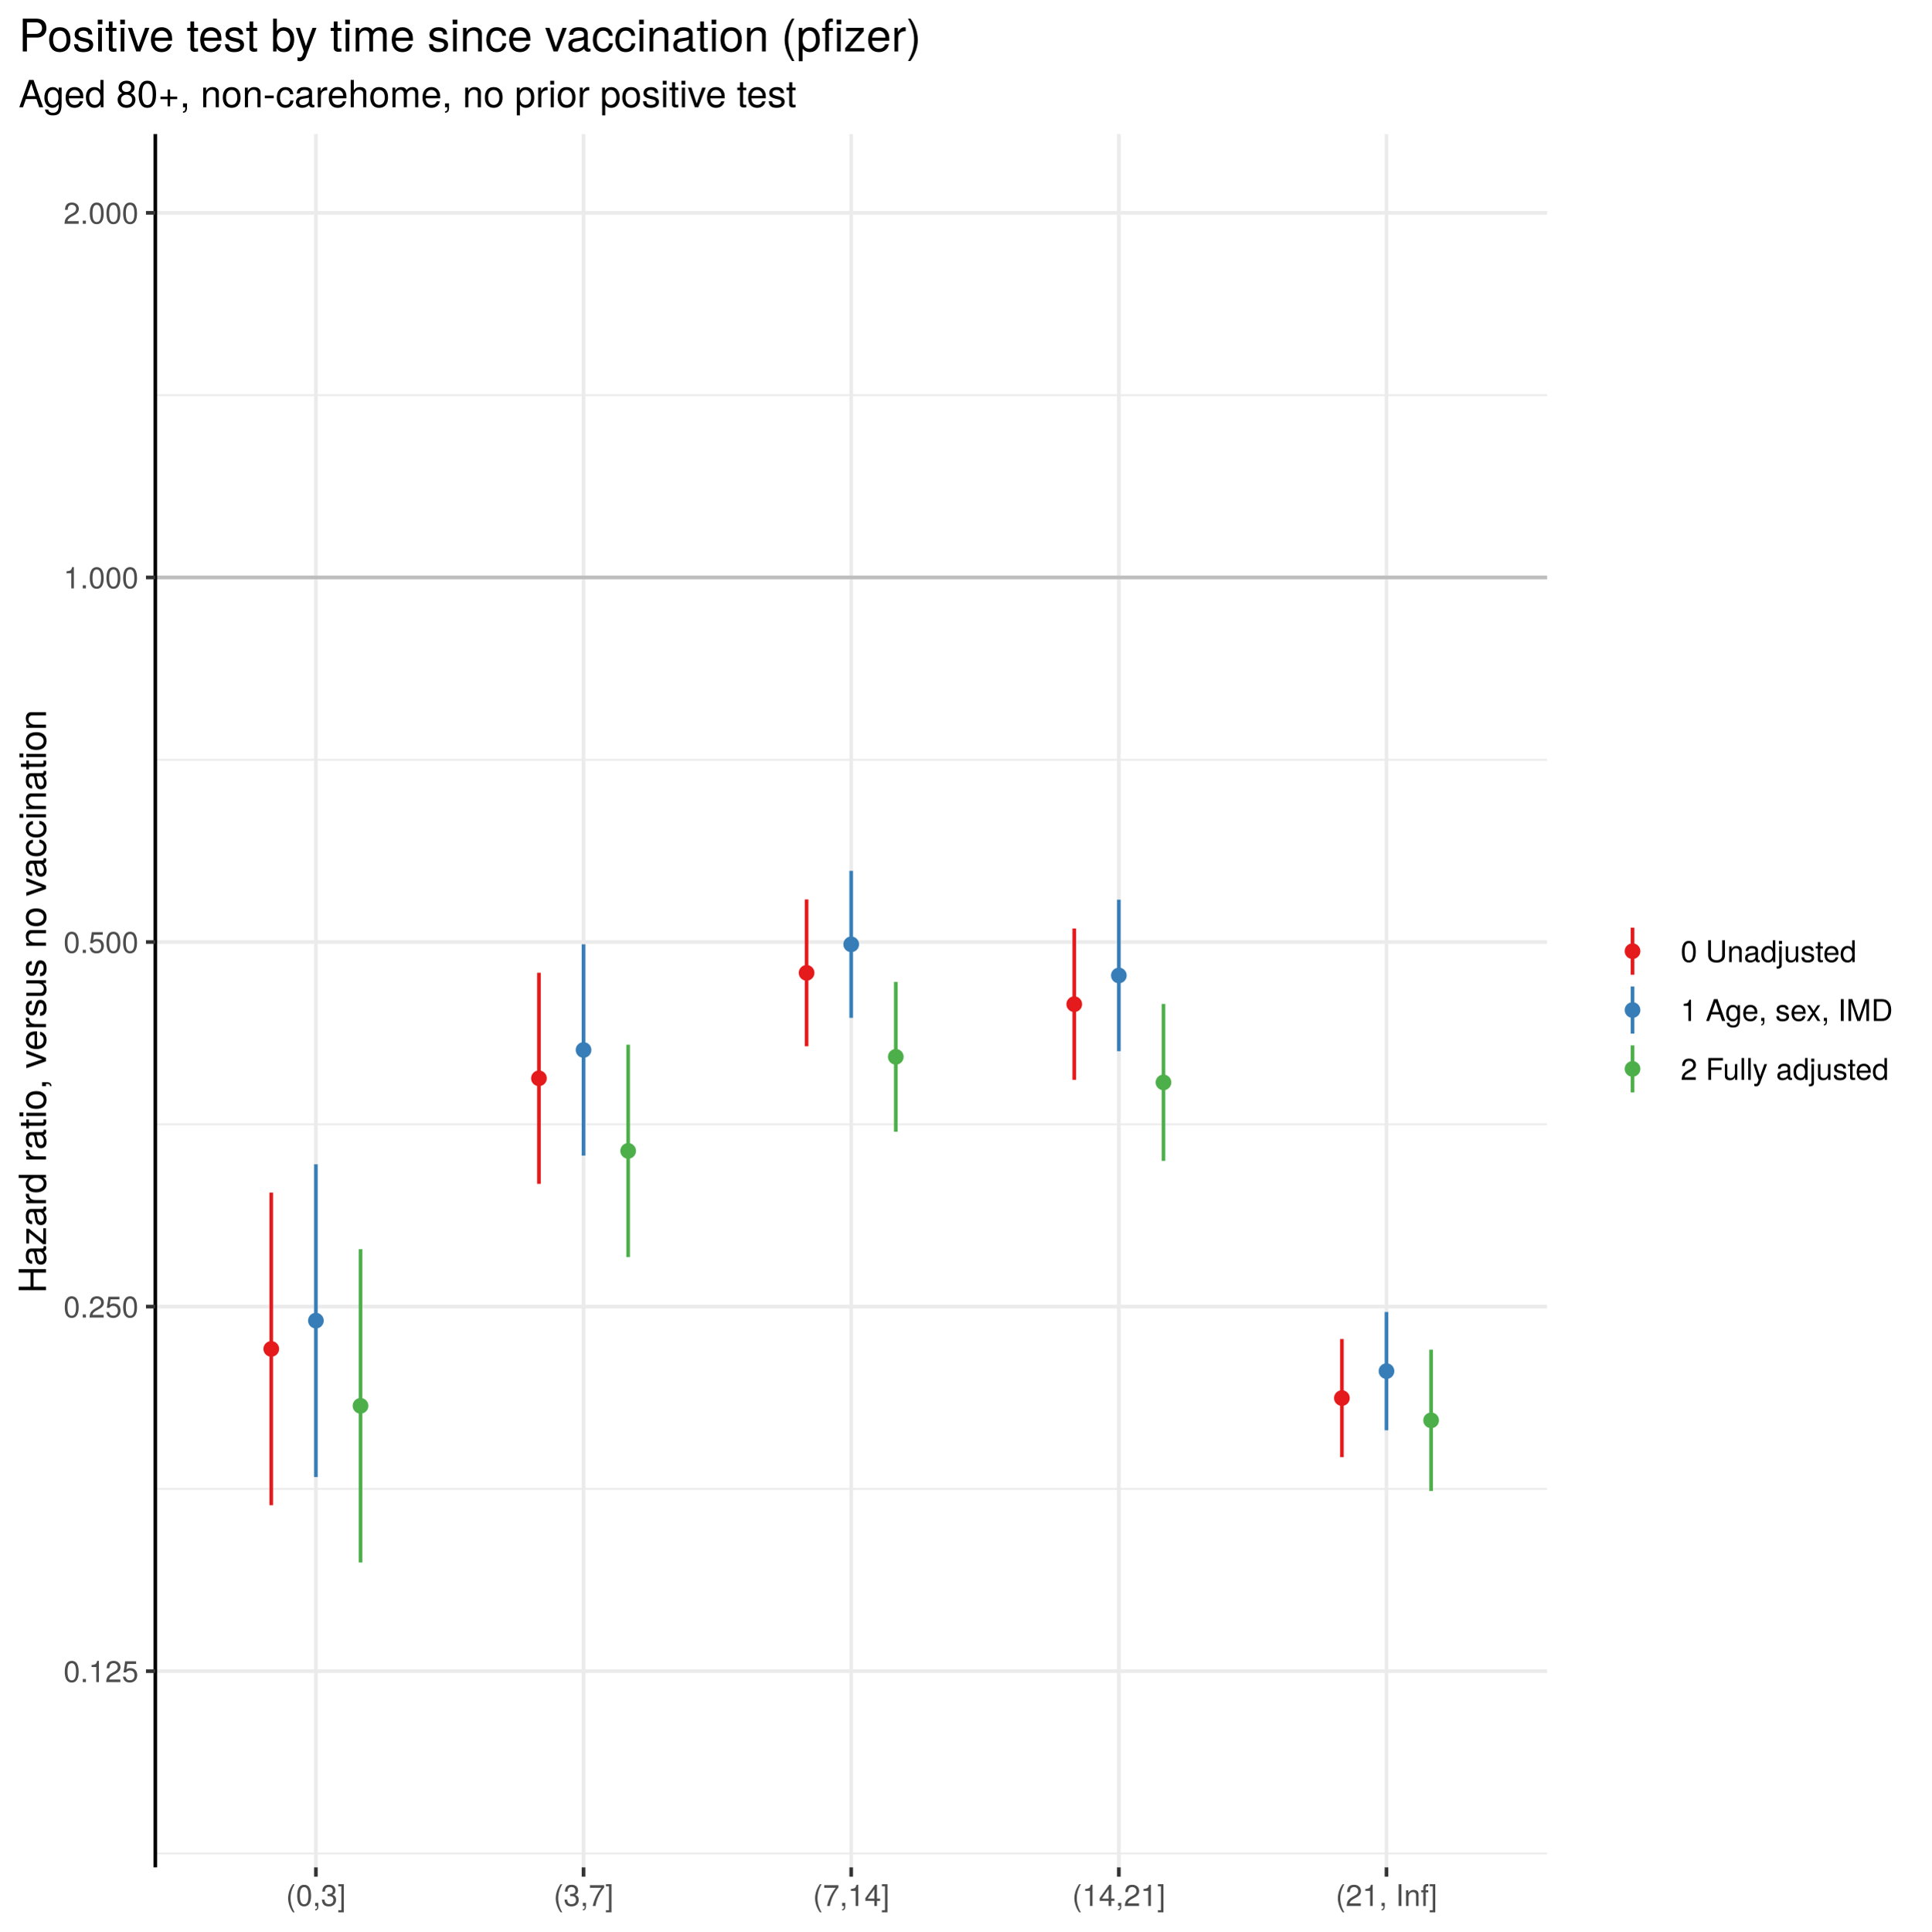
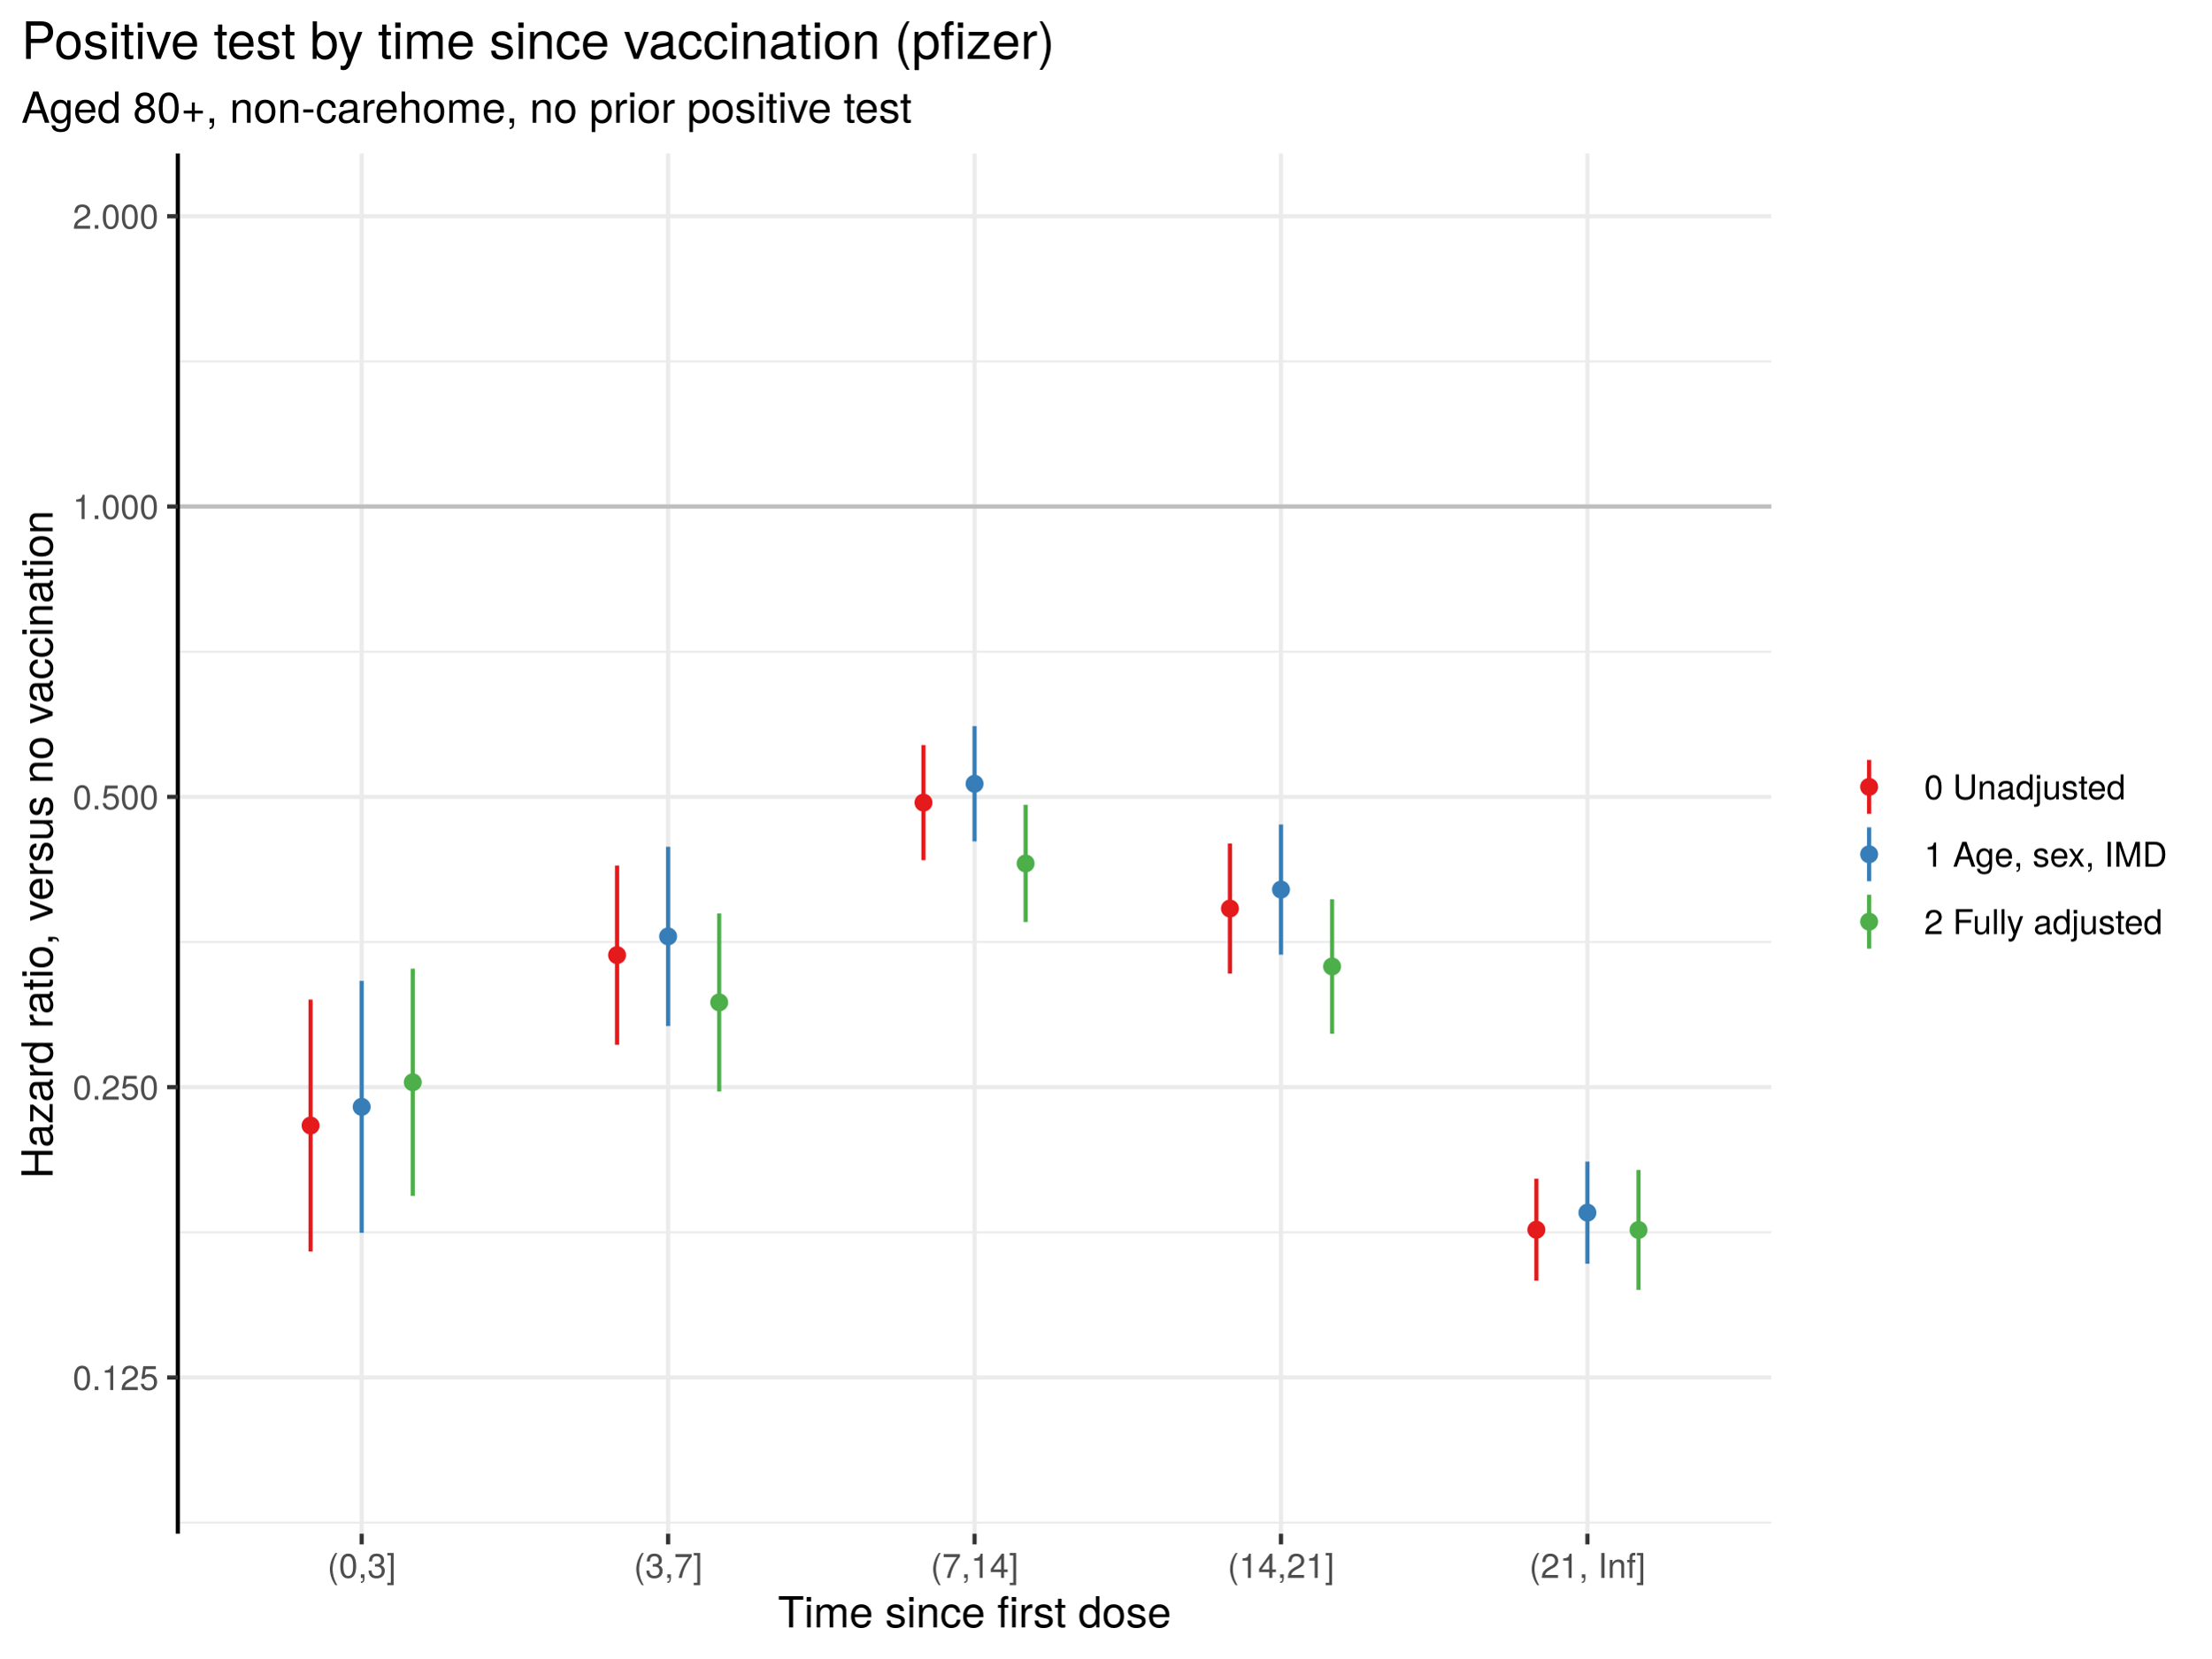
- <svg xmlns="http://www.w3.org/2000/svg" viewBox="0 0 566.93 566.93">
+ <svg xmlns="http://www.w3.org/2000/svg" viewBox="0 0 566.93 425.20">
  <defs>
    <style type="text/css">
    line, polyline, polygon, path, rect, circle {
      fill: none;
      stroke: #000000;
      stroke-linecap: round;
      stroke-linejoin: round;
      stroke-miterlimit: 10.00;
    }
  </style>
  </defs>
  <rect width="100%" height="100%" style="stroke: none; fill: #FFFFFF;" />
-   <rect x="0.00" y="0.00" width="566.93" height="566.93" style="stroke-width: 1.07; stroke: #FFFFFF; fill: #FFFFFF;" />
+   <rect x="0.00" y="0.00" width="566.93" height="425.20" style="stroke-width: 1.07; stroke: #FFFFFF; fill: #FFFFFF;" />
  <defs>
-     <clipPath id="cpNDUuNTl8NDU0LjE3fDU0OC4xOHwzOS4zNg==">
-       <rect x="45.59" y="39.36" width="408.58" height="508.83" />
+     <clipPath id="cpNDUuNTl8NDU0LjE3fDM5My4zMHwzOS4zNg==">
+       <rect x="45.59" y="39.36" width="408.58" height="353.94" />
    </clipPath>
  </defs>
-   <rect x="45.59" y="39.36" width="408.58" height="508.83" style="stroke-width: 1.07; stroke: none; fill: #FFFFFF;" clip-path="url(#cpNDUuNTl8NDU0LjE3fDU0OC4xOHwzOS4zNg==)" />
-   <polyline points="45.59,544.11 454.17,544.11 " style="stroke-width: 0.53; stroke: #EBEBEB; stroke-linecap: butt;" clip-path="url(#cpNDUuNTl8NDU0LjE3fDU0OC4xOHwzOS4zNg==)" />
-   <polyline points="45.59,437.09 454.17,437.09 " style="stroke-width: 0.53; stroke: #EBEBEB; stroke-linecap: butt;" clip-path="url(#cpNDUuNTl8NDU0LjE3fDU0OC4xOHwzOS4zNg==)" />
-   <polyline points="45.59,330.06 454.17,330.06 " style="stroke-width: 0.53; stroke: #EBEBEB; stroke-linecap: butt;" clip-path="url(#cpNDUuNTl8NDU0LjE3fDU0OC4xOHwzOS4zNg==)" />
-   <polyline points="45.59,223.03 454.17,223.03 " style="stroke-width: 0.53; stroke: #EBEBEB; stroke-linecap: butt;" clip-path="url(#cpNDUuNTl8NDU0LjE3fDU0OC4xOHwzOS4zNg==)" />
-   <polyline points="45.59,116.00 454.17,116.00 " style="stroke-width: 0.53; stroke: #EBEBEB; stroke-linecap: butt;" clip-path="url(#cpNDUuNTl8NDU0LjE3fDU0OC4xOHwzOS4zNg==)" />
-   <polyline points="45.59,490.60 454.17,490.60 " style="stroke-width: 1.07; stroke: #EBEBEB; stroke-linecap: butt;" clip-path="url(#cpNDUuNTl8NDU0LjE3fDU0OC4xOHwzOS4zNg==)" />
-   <polyline points="45.59,383.57 454.17,383.57 " style="stroke-width: 1.07; stroke: #EBEBEB; stroke-linecap: butt;" clip-path="url(#cpNDUuNTl8NDU0LjE3fDU0OC4xOHwzOS4zNg==)" />
-   <polyline points="45.59,276.54 454.17,276.54 " style="stroke-width: 1.07; stroke: #EBEBEB; stroke-linecap: butt;" clip-path="url(#cpNDUuNTl8NDU0LjE3fDU0OC4xOHwzOS4zNg==)" />
-   <polyline points="45.59,169.51 454.17,169.51 " style="stroke-width: 1.07; stroke: #EBEBEB; stroke-linecap: butt;" clip-path="url(#cpNDUuNTl8NDU0LjE3fDU0OC4xOHwzOS4zNg==)" />
-   <polyline points="45.59,62.48 454.17,62.48 " style="stroke-width: 1.07; stroke: #EBEBEB; stroke-linecap: butt;" clip-path="url(#cpNDUuNTl8NDU0LjE3fDU0OC4xOHwzOS4zNg==)" />
-   <polyline points="92.73,548.18 92.73,39.36 " style="stroke-width: 1.07; stroke: #EBEBEB; stroke-linecap: butt;" clip-path="url(#cpNDUuNTl8NDU0LjE3fDU0OC4xOHwzOS4zNg==)" />
-   <polyline points="171.30,548.18 171.30,39.36 " style="stroke-width: 1.07; stroke: #EBEBEB; stroke-linecap: butt;" clip-path="url(#cpNDUuNTl8NDU0LjE3fDU0OC4xOHwzOS4zNg==)" />
-   <polyline points="249.88,548.18 249.88,39.36 " style="stroke-width: 1.07; stroke: #EBEBEB; stroke-linecap: butt;" clip-path="url(#cpNDUuNTl8NDU0LjE3fDU0OC4xOHwzOS4zNg==)" />
-   <polyline points="328.45,548.18 328.45,39.36 " style="stroke-width: 1.07; stroke: #EBEBEB; stroke-linecap: butt;" clip-path="url(#cpNDUuNTl8NDU0LjE3fDU0OC4xOHwzOS4zNg==)" />
-   <polyline points="407.02,548.18 407.02,39.36 " style="stroke-width: 1.07; stroke: #EBEBEB; stroke-linecap: butt;" clip-path="url(#cpNDUuNTl8NDU0LjE3fDU0OC4xOHwzOS4zNg==)" />
-   <circle cx="79.63" cy="395.99" r="1.95" style="stroke-width: 0.71; stroke: #E41A1C; fill: #E41A1C;" clip-path="url(#cpNDUuNTl8NDU0LjE3fDU0OC4xOHwzOS4zNg==)" />
-   <circle cx="158.21" cy="316.55" r="1.95" style="stroke-width: 0.71; stroke: #E41A1C; fill: #E41A1C;" clip-path="url(#cpNDUuNTl8NDU0LjE3fDU0OC4xOHwzOS4zNg==)" />
-   <circle cx="236.78" cy="285.59" r="1.95" style="stroke-width: 0.71; stroke: #E41A1C; fill: #E41A1C;" clip-path="url(#cpNDUuNTl8NDU0LjE3fDU0OC4xOHwzOS4zNg==)" />
-   <circle cx="315.36" cy="294.79" r="1.95" style="stroke-width: 0.71; stroke: #E41A1C; fill: #E41A1C;" clip-path="url(#cpNDUuNTl8NDU0LjE3fDU0OC4xOHwzOS4zNg==)" />
-   <circle cx="393.93" cy="410.42" r="1.95" style="stroke-width: 0.71; stroke: #E41A1C; fill: #E41A1C;" clip-path="url(#cpNDUuNTl8NDU0LjE3fDU0OC4xOHwzOS4zNg==)" />
-   <circle cx="92.73" cy="387.69" r="1.95" style="stroke-width: 0.71; stroke: #377EB8; fill: #377EB8;" clip-path="url(#cpNDUuNTl8NDU0LjE3fDU0OC4xOHwzOS4zNg==)" />
-   <circle cx="171.30" cy="308.23" r="1.95" style="stroke-width: 0.71; stroke: #377EB8; fill: #377EB8;" clip-path="url(#cpNDUuNTl8NDU0LjE3fDU0OC4xOHwzOS4zNg==)" />
-   <circle cx="249.88" cy="277.22" r="1.95" style="stroke-width: 0.71; stroke: #377EB8; fill: #377EB8;" clip-path="url(#cpNDUuNTl8NDU0LjE3fDU0OC4xOHwzOS4zNg==)" />
-   <circle cx="328.45" cy="286.36" r="1.95" style="stroke-width: 0.71; stroke: #377EB8; fill: #377EB8;" clip-path="url(#cpNDUuNTl8NDU0LjE3fDU0OC4xOHwzOS4zNg==)" />
-   <circle cx="407.02" cy="402.51" r="1.95" style="stroke-width: 0.71; stroke: #377EB8; fill: #377EB8;" clip-path="url(#cpNDUuNTl8NDU0LjE3fDU0OC4xOHwzOS4zNg==)" />
-   <circle cx="105.83" cy="412.70" r="1.95" style="stroke-width: 0.71; stroke: #4DAF4A; fill: #4DAF4A;" clip-path="url(#cpNDUuNTl8NDU0LjE3fDU0OC4xOHwzOS4zNg==)" />
-   <circle cx="184.40" cy="337.86" r="1.95" style="stroke-width: 0.71; stroke: #4DAF4A; fill: #4DAF4A;" clip-path="url(#cpNDUuNTl8NDU0LjE3fDU0OC4xOHwzOS4zNg==)" />
-   <circle cx="262.97" cy="310.24" r="1.95" style="stroke-width: 0.71; stroke: #4DAF4A; fill: #4DAF4A;" clip-path="url(#cpNDUuNTl8NDU0LjE3fDU0OC4xOHwzOS4zNg==)" />
-   <circle cx="341.55" cy="317.75" r="1.95" style="stroke-width: 0.71; stroke: #4DAF4A; fill: #4DAF4A;" clip-path="url(#cpNDUuNTl8NDU0LjE3fDU0OC4xOHwzOS4zNg==)" />
-   <circle cx="420.12" cy="416.96" r="1.95" style="stroke-width: 0.71; stroke: #4DAF4A; fill: #4DAF4A;" clip-path="url(#cpNDUuNTl8NDU0LjE3fDU0OC4xOHwzOS4zNg==)" />
-   <line x1="79.63" y1="441.88" x2="79.63" y2="350.09" style="stroke-width: 1.07; stroke: #E41A1C; stroke-linecap: butt;" clip-path="url(#cpNDUuNTl8NDU0LjE3fDU0OC4xOHwzOS4zNg==)" />
-   <line x1="158.21" y1="347.54" x2="158.21" y2="285.56" style="stroke-width: 1.07; stroke: #E41A1C; stroke-linecap: butt;" clip-path="url(#cpNDUuNTl8NDU0LjE3fDU0OC4xOHwzOS4zNg==)" />
-   <line x1="236.78" y1="307.14" x2="236.78" y2="264.04" style="stroke-width: 1.07; stroke: #E41A1C; stroke-linecap: butt;" clip-path="url(#cpNDUuNTl8NDU0LjE3fDU0OC4xOHwzOS4zNg==)" />
-   <line x1="315.36" y1="317.00" x2="315.36" y2="272.58" style="stroke-width: 1.07; stroke: #E41A1C; stroke-linecap: butt;" clip-path="url(#cpNDUuNTl8NDU0LjE3fDU0OC4xOHwzOS4zNg==)" />
-   <line x1="393.93" y1="427.76" x2="393.93" y2="393.08" style="stroke-width: 1.07; stroke: #E41A1C; stroke-linecap: butt;" clip-path="url(#cpNDUuNTl8NDU0LjE3fDU0OC4xOHwzOS4zNg==)" />
-   <line x1="92.73" y1="433.60" x2="92.73" y2="341.79" style="stroke-width: 1.07; stroke: #377EB8; stroke-linecap: butt;" clip-path="url(#cpNDUuNTl8NDU0LjE3fDU0OC4xOHwzOS4zNg==)" />
-   <line x1="171.30" y1="339.24" x2="171.30" y2="277.22" style="stroke-width: 1.07; stroke: #377EB8; stroke-linecap: butt;" clip-path="url(#cpNDUuNTl8NDU0LjE3fDU0OC4xOHwzOS4zNg==)" />
-   <line x1="249.88" y1="298.79" x2="249.88" y2="255.65" style="stroke-width: 1.07; stroke: #377EB8; stroke-linecap: butt;" clip-path="url(#cpNDUuNTl8NDU0LjE3fDU0OC4xOHwzOS4zNg==)" />
-   <line x1="328.45" y1="308.59" x2="328.45" y2="264.12" style="stroke-width: 1.07; stroke: #377EB8; stroke-linecap: butt;" clip-path="url(#cpNDUuNTl8NDU0LjE3fDU0OC4xOHwzOS4zNg==)" />
-   <line x1="407.02" y1="419.88" x2="407.02" y2="385.15" style="stroke-width: 1.07; stroke: #377EB8; stroke-linecap: butt;" clip-path="url(#cpNDUuNTl8NDU0LjE3fDU0OC4xOHwzOS4zNg==)" />
-   <line x1="105.83" y1="458.68" x2="105.83" y2="366.72" style="stroke-width: 1.07; stroke: #4DAF4A; stroke-linecap: butt;" clip-path="url(#cpNDUuNTl8NDU0LjE3fDU0OC4xOHwzOS4zNg==)" />
-   <line x1="184.40" y1="369.03" x2="184.40" y2="306.69" style="stroke-width: 1.07; stroke: #4DAF4A; stroke-linecap: butt;" clip-path="url(#cpNDUuNTl8NDU0LjE3fDU0OC4xOHwzOS4zNg==)" />
-   <line x1="262.97" y1="332.23" x2="262.97" y2="288.25" style="stroke-width: 1.07; stroke: #4DAF4A; stroke-linecap: butt;" clip-path="url(#cpNDUuNTl8NDU0LjE3fDU0OC4xOHwzOS4zNg==)" />
-   <line x1="341.55" y1="340.79" x2="341.55" y2="294.71" style="stroke-width: 1.07; stroke: #4DAF4A; stroke-linecap: butt;" clip-path="url(#cpNDUuNTl8NDU0LjE3fDU0OC4xOHwzOS4zNg==)" />
-   <line x1="420.12" y1="437.70" x2="420.12" y2="396.22" style="stroke-width: 1.07; stroke: #4DAF4A; stroke-linecap: butt;" clip-path="url(#cpNDUuNTl8NDU0LjE3fDU0OC4xOHwzOS4zNg==)" />
-   <line x1="45.59" y1="169.51" x2="454.17" y2="169.51" style="stroke-width: 1.07; stroke: #BEBEBE; stroke-linecap: butt;" clip-path="url(#cpNDUuNTl8NDU0LjE3fDU0OC4xOHwzOS4zNg==)" />
+   <rect x="45.59" y="39.36" width="408.58" height="353.94" style="stroke-width: 1.07; stroke: none; fill: #FFFFFF;" clip-path="url(#cpNDUuNTl8NDU0LjE3fDM5My4zMHwzOS4zNg==)" />
+   <polyline points="45.59,390.46 454.17,390.46 " style="stroke-width: 0.53; stroke: #EBEBEB; stroke-linecap: butt;" clip-path="url(#cpNDUuNTl8NDU0LjE3fDM5My4zMHwzOS4zNg==)" />
+   <polyline points="45.59,316.02 454.17,316.02 " style="stroke-width: 0.53; stroke: #EBEBEB; stroke-linecap: butt;" clip-path="url(#cpNDUuNTl8NDU0LjE3fDM5My4zMHwzOS4zNg==)" />
+   <polyline points="45.59,241.57 454.17,241.57 " style="stroke-width: 0.53; stroke: #EBEBEB; stroke-linecap: butt;" clip-path="url(#cpNDUuNTl8NDU0LjE3fDM5My4zMHwzOS4zNg==)" />
+   <polyline points="45.59,167.12 454.17,167.12 " style="stroke-width: 0.53; stroke: #EBEBEB; stroke-linecap: butt;" clip-path="url(#cpNDUuNTl8NDU0LjE3fDM5My4zMHwzOS4zNg==)" />
+   <polyline points="45.59,92.67 454.17,92.67 " style="stroke-width: 0.53; stroke: #EBEBEB; stroke-linecap: butt;" clip-path="url(#cpNDUuNTl8NDU0LjE3fDM5My4zMHwzOS4zNg==)" />
+   <polyline points="45.59,353.24 454.17,353.24 " style="stroke-width: 1.07; stroke: #EBEBEB; stroke-linecap: butt;" clip-path="url(#cpNDUuNTl8NDU0LjE3fDM5My4zMHwzOS4zNg==)" />
+   <polyline points="45.59,278.79 454.17,278.79 " style="stroke-width: 1.07; stroke: #EBEBEB; stroke-linecap: butt;" clip-path="url(#cpNDUuNTl8NDU0LjE3fDM5My4zMHwzOS4zNg==)" />
+   <polyline points="45.59,204.34 454.17,204.34 " style="stroke-width: 1.07; stroke: #EBEBEB; stroke-linecap: butt;" clip-path="url(#cpNDUuNTl8NDU0LjE3fDM5My4zMHwzOS4zNg==)" />
+   <polyline points="45.59,129.89 454.17,129.89 " style="stroke-width: 1.07; stroke: #EBEBEB; stroke-linecap: butt;" clip-path="url(#cpNDUuNTl8NDU0LjE3fDM5My4zMHwzOS4zNg==)" />
+   <polyline points="45.59,55.44 454.17,55.44 " style="stroke-width: 1.07; stroke: #EBEBEB; stroke-linecap: butt;" clip-path="url(#cpNDUuNTl8NDU0LjE3fDM5My4zMHwzOS4zNg==)" />
+   <polyline points="92.73,393.30 92.73,39.36 " style="stroke-width: 1.07; stroke: #EBEBEB; stroke-linecap: butt;" clip-path="url(#cpNDUuNTl8NDU0LjE3fDM5My4zMHwzOS4zNg==)" />
+   <polyline points="171.30,393.30 171.30,39.36 " style="stroke-width: 1.07; stroke: #EBEBEB; stroke-linecap: butt;" clip-path="url(#cpNDUuNTl8NDU0LjE3fDM5My4zMHwzOS4zNg==)" />
+   <polyline points="249.88,393.30 249.88,39.36 " style="stroke-width: 1.07; stroke: #EBEBEB; stroke-linecap: butt;" clip-path="url(#cpNDUuNTl8NDU0LjE3fDM5My4zMHwzOS4zNg==)" />
+   <polyline points="328.45,393.30 328.45,39.36 " style="stroke-width: 1.07; stroke: #EBEBEB; stroke-linecap: butt;" clip-path="url(#cpNDUuNTl8NDU0LjE3fDM5My4zMHwzOS4zNg==)" />
+   <polyline points="407.02,393.30 407.02,39.36 " style="stroke-width: 1.07; stroke: #EBEBEB; stroke-linecap: butt;" clip-path="url(#cpNDUuNTl8NDU0LjE3fDM5My4zMHwzOS4zNg==)" />
+   <circle cx="79.63" cy="288.63" r="1.95" style="stroke-width: 0.71; stroke: #E41A1C; fill: #E41A1C;" clip-path="url(#cpNDUuNTl8NDU0LjE3fDM5My4zMHwzOS4zNg==)" />
+   <circle cx="158.21" cy="244.93" r="1.95" style="stroke-width: 0.71; stroke: #E41A1C; fill: #E41A1C;" clip-path="url(#cpNDUuNTl8NDU0LjE3fDM5My4zMHwzOS4zNg==)" />
+   <circle cx="236.78" cy="205.82" r="1.95" style="stroke-width: 0.71; stroke: #E41A1C; fill: #E41A1C;" clip-path="url(#cpNDUuNTl8NDU0LjE3fDM5My4zMHwzOS4zNg==)" />
+   <circle cx="315.36" cy="232.98" r="1.95" style="stroke-width: 0.71; stroke: #E41A1C; fill: #E41A1C;" clip-path="url(#cpNDUuNTl8NDU0LjE3fDM5My4zMHwzOS4zNg==)" />
+   <circle cx="393.93" cy="315.35" r="1.95" style="stroke-width: 0.71; stroke: #E41A1C; fill: #E41A1C;" clip-path="url(#cpNDUuNTl8NDU0LjE3fDM5My4zMHwzOS4zNg==)" />
+   <circle cx="92.73" cy="283.84" r="1.95" style="stroke-width: 0.71; stroke: #377EB8; fill: #377EB8;" clip-path="url(#cpNDUuNTl8NDU0LjE3fDM5My4zMHwzOS4zNg==)" />
+   <circle cx="171.30" cy="240.13" r="1.95" style="stroke-width: 0.71; stroke: #377EB8; fill: #377EB8;" clip-path="url(#cpNDUuNTl8NDU0LjE3fDM5My4zMHwzOS4zNg==)" />
+   <circle cx="249.88" cy="200.99" r="1.95" style="stroke-width: 0.71; stroke: #377EB8; fill: #377EB8;" clip-path="url(#cpNDUuNTl8NDU0LjE3fDM5My4zMHwzOS4zNg==)" />
+   <circle cx="328.45" cy="228.12" r="1.95" style="stroke-width: 0.71; stroke: #377EB8; fill: #377EB8;" clip-path="url(#cpNDUuNTl8NDU0LjE3fDM5My4zMHwzOS4zNg==)" />
+   <circle cx="407.02" cy="310.97" r="1.95" style="stroke-width: 0.71; stroke: #377EB8; fill: #377EB8;" clip-path="url(#cpNDUuNTl8NDU0LjE3fDM5My4zMHwzOS4zNg==)" />
+   <circle cx="105.83" cy="277.54" r="1.95" style="stroke-width: 0.71; stroke: #4DAF4A; fill: #4DAF4A;" clip-path="url(#cpNDUuNTl8NDU0LjE3fDM5My4zMHwzOS4zNg==)" />
+   <circle cx="184.40" cy="257.05" r="1.95" style="stroke-width: 0.71; stroke: #4DAF4A; fill: #4DAF4A;" clip-path="url(#cpNDUuNTl8NDU0LjE3fDM5My4zMHwzOS4zNg==)" />
+   <circle cx="262.97" cy="221.42" r="1.95" style="stroke-width: 0.71; stroke: #4DAF4A; fill: #4DAF4A;" clip-path="url(#cpNDUuNTl8NDU0LjE3fDM5My4zMHwzOS4zNg==)" />
+   <circle cx="341.55" cy="247.84" r="1.95" style="stroke-width: 0.71; stroke: #4DAF4A; fill: #4DAF4A;" clip-path="url(#cpNDUuNTl8NDU0LjE3fDM5My4zMHwzOS4zNg==)" />
+   <circle cx="420.12" cy="315.41" r="1.95" style="stroke-width: 0.71; stroke: #4DAF4A; fill: #4DAF4A;" clip-path="url(#cpNDUuNTl8NDU0LjE3fDM5My4zMHwzOS4zNg==)" />
+   <line x1="79.63" y1="320.94" x2="79.63" y2="256.33" style="stroke-width: 1.07; stroke: #E41A1C; stroke-linecap: butt;" clip-path="url(#cpNDUuNTl8NDU0LjE3fDM5My4zMHwzOS4zNg==)" />
+   <line x1="158.21" y1="267.92" x2="158.21" y2="221.95" style="stroke-width: 1.07; stroke: #E41A1C; stroke-linecap: butt;" clip-path="url(#cpNDUuNTl8NDU0LjE3fDM5My4zMHwzOS4zNg==)" />
+   <line x1="236.78" y1="220.58" x2="236.78" y2="191.06" style="stroke-width: 1.07; stroke: #E41A1C; stroke-linecap: butt;" clip-path="url(#cpNDUuNTl8NDU0LjE3fDM5My4zMHwzOS4zNg==)" />
+   <line x1="315.36" y1="249.66" x2="315.36" y2="216.30" style="stroke-width: 1.07; stroke: #E41A1C; stroke-linecap: butt;" clip-path="url(#cpNDUuNTl8NDU0LjE3fDM5My4zMHwzOS4zNg==)" />
+   <line x1="393.93" y1="328.42" x2="393.93" y2="302.27" style="stroke-width: 1.07; stroke: #E41A1C; stroke-linecap: butt;" clip-path="url(#cpNDUuNTl8NDU0LjE3fDM5My4zMHwzOS4zNg==)" />
+   <line x1="92.73" y1="316.15" x2="92.73" y2="251.53" style="stroke-width: 1.07; stroke: #377EB8; stroke-linecap: butt;" clip-path="url(#cpNDUuNTl8NDU0LjE3fDM5My4zMHwzOS4zNg==)" />
+   <line x1="171.30" y1="263.12" x2="171.30" y2="217.14" style="stroke-width: 1.07; stroke: #377EB8; stroke-linecap: butt;" clip-path="url(#cpNDUuNTl8NDU0LjE3fDM5My4zMHwzOS4zNg==)" />
+   <line x1="249.88" y1="215.77" x2="249.88" y2="186.21" style="stroke-width: 1.07; stroke: #377EB8; stroke-linecap: butt;" clip-path="url(#cpNDUuNTl8NDU0LjE3fDM5My4zMHwzOS4zNg==)" />
+   <line x1="328.45" y1="244.81" x2="328.45" y2="211.43" style="stroke-width: 1.07; stroke: #377EB8; stroke-linecap: butt;" clip-path="url(#cpNDUuNTl8NDU0LjE3fDM5My4zMHwzOS4zNg==)" />
+   <line x1="407.02" y1="324.07" x2="407.02" y2="297.88" style="stroke-width: 1.07; stroke: #377EB8; stroke-linecap: butt;" clip-path="url(#cpNDUuNTl8NDU0LjE3fDM5My4zMHwzOS4zNg==)" />
+   <line x1="105.83" y1="306.68" x2="105.83" y2="248.40" style="stroke-width: 1.07; stroke: #4DAF4A; stroke-linecap: butt;" clip-path="url(#cpNDUuNTl8NDU0LjE3fDM5My4zMHwzOS4zNg==)" />
+   <line x1="184.40" y1="279.89" x2="184.40" y2="234.22" style="stroke-width: 1.07; stroke: #4DAF4A; stroke-linecap: butt;" clip-path="url(#cpNDUuNTl8NDU0LjE3fDM5My4zMHwzOS4zNg==)" />
+   <line x1="262.97" y1="236.45" x2="262.97" y2="206.39" style="stroke-width: 1.07; stroke: #4DAF4A; stroke-linecap: butt;" clip-path="url(#cpNDUuNTl8NDU0LjE3fDM5My4zMHwzOS4zNg==)" />
+   <line x1="341.55" y1="265.10" x2="341.55" y2="230.59" style="stroke-width: 1.07; stroke: #4DAF4A; stroke-linecap: butt;" clip-path="url(#cpNDUuNTl8NDU0LjE3fDM5My4zMHwzOS4zNg==)" />
+   <line x1="420.12" y1="330.79" x2="420.12" y2="300.03" style="stroke-width: 1.07; stroke: #4DAF4A; stroke-linecap: butt;" clip-path="url(#cpNDUuNTl8NDU0LjE3fDM5My4zMHwzOS4zNg==)" />
+   <line x1="45.59" y1="129.89" x2="454.17" y2="129.89" style="stroke-width: 1.07; stroke: #BEBEBE; stroke-linecap: butt;" clip-path="url(#cpNDUuNTl8NDU0LjE3fDM5My4zMHwzOS4zNg==)" />
  <defs>
-     <clipPath id="cpMC4wMHw1NjYuOTN8NTY2LjkzfDAuMDA=">
-       <rect x="0.00" y="0.00" width="566.93" height="566.93" />
+     <clipPath id="cpMC4wMHw1NjYuOTN8NDI1LjIwfDAuMDA=">
+       <rect x="0.00" y="0.00" width="566.93" height="425.20" />
    </clipPath>
  </defs>
-   <polyline points="45.59,548.18 45.59,39.36 " style="stroke-width: 1.07; stroke-linecap: butt;" clip-path="url(#cpMC4wMHw1NjYuOTN8NTY2LjkzfDAuMDA=)" />
-   <g clip-path="url(#cpMC4wMHw1NjYuOTN8NTY2LjkzfDAuMDA=)">
-     <text x="18.64" y="493.81" style="font-size: 8.80px; fill: #4D4D4D; font-family: TeX Gyre Heros;" textLength="22.02px" lengthAdjust="spacingAndGlyphs">0.125</text>
+   <polyline points="45.59,393.30 45.59,39.36 " style="stroke-width: 1.07; stroke-linecap: butt;" clip-path="url(#cpMC4wMHw1NjYuOTN8NDI1LjIwfDAuMDA=)" />
+   <g clip-path="url(#cpMC4wMHw1NjYuOTN8NDI1LjIwfDAuMDA=)">
+     <text x="18.64" y="356.45" style="font-size: 8.80px; fill: #4D4D4D; font-family: TeX Gyre Heros;" textLength="22.02px" lengthAdjust="spacingAndGlyphs">0.125</text>
  </g>
-   <g clip-path="url(#cpMC4wMHw1NjYuOTN8NTY2LjkzfDAuMDA=)">
-     <text x="18.64" y="386.78" style="font-size: 8.80px; fill: #4D4D4D; font-family: TeX Gyre Heros;" textLength="22.02px" lengthAdjust="spacingAndGlyphs">0.250</text>
+   <g clip-path="url(#cpMC4wMHw1NjYuOTN8NDI1LjIwfDAuMDA=)">
+     <text x="18.64" y="282.00" style="font-size: 8.80px; fill: #4D4D4D; font-family: TeX Gyre Heros;" textLength="22.02px" lengthAdjust="spacingAndGlyphs">0.250</text>
  </g>
-   <g clip-path="url(#cpMC4wMHw1NjYuOTN8NTY2LjkzfDAuMDA=)">
-     <text x="18.64" y="279.75" style="font-size: 8.80px; fill: #4D4D4D; font-family: TeX Gyre Heros;" textLength="22.02px" lengthAdjust="spacingAndGlyphs">0.500</text>
+   <g clip-path="url(#cpMC4wMHw1NjYuOTN8NDI1LjIwfDAuMDA=)">
+     <text x="18.64" y="207.55" style="font-size: 8.80px; fill: #4D4D4D; font-family: TeX Gyre Heros;" textLength="22.02px" lengthAdjust="spacingAndGlyphs">0.500</text>
  </g>
-   <g clip-path="url(#cpMC4wMHw1NjYuOTN8NTY2LjkzfDAuMDA=)">
-     <text x="18.64" y="172.72" style="font-size: 8.80px; fill: #4D4D4D; font-family: TeX Gyre Heros;" textLength="22.02px" lengthAdjust="spacingAndGlyphs">1.000</text>
+   <g clip-path="url(#cpMC4wMHw1NjYuOTN8NDI1LjIwfDAuMDA=)">
+     <text x="18.64" y="133.10" style="font-size: 8.80px; fill: #4D4D4D; font-family: TeX Gyre Heros;" textLength="22.02px" lengthAdjust="spacingAndGlyphs">1.000</text>
  </g>
-   <g clip-path="url(#cpMC4wMHw1NjYuOTN8NTY2LjkzfDAuMDA=)">
-     <text x="18.64" y="65.69" style="font-size: 8.80px; fill: #4D4D4D; font-family: TeX Gyre Heros;" textLength="22.02px" lengthAdjust="spacingAndGlyphs">2.000</text>
+   <g clip-path="url(#cpMC4wMHw1NjYuOTN8NDI1LjIwfDAuMDA=)">
+     <text x="18.64" y="58.65" style="font-size: 8.80px; fill: #4D4D4D; font-family: TeX Gyre Heros;" textLength="22.02px" lengthAdjust="spacingAndGlyphs">2.000</text>
  </g>
-   <polyline points="42.85,490.60 45.59,490.60 " style="stroke-width: 1.07; stroke: #333333; stroke-linecap: butt;" clip-path="url(#cpMC4wMHw1NjYuOTN8NTY2LjkzfDAuMDA=)" />
-   <polyline points="42.85,383.57 45.59,383.57 " style="stroke-width: 1.07; stroke: #333333; stroke-linecap: butt;" clip-path="url(#cpMC4wMHw1NjYuOTN8NTY2LjkzfDAuMDA=)" />
-   <polyline points="42.85,276.54 45.59,276.54 " style="stroke-width: 1.07; stroke: #333333; stroke-linecap: butt;" clip-path="url(#cpMC4wMHw1NjYuOTN8NTY2LjkzfDAuMDA=)" />
-   <polyline points="42.85,169.51 45.59,169.51 " style="stroke-width: 1.07; stroke: #333333; stroke-linecap: butt;" clip-path="url(#cpMC4wMHw1NjYuOTN8NTY2LjkzfDAuMDA=)" />
-   <polyline points="42.85,62.48 45.59,62.48 " style="stroke-width: 1.07; stroke: #333333; stroke-linecap: butt;" clip-path="url(#cpMC4wMHw1NjYuOTN8NTY2LjkzfDAuMDA=)" />
-   <polyline points="92.73,550.92 92.73,548.18 " style="stroke-width: 1.07; stroke: #333333; stroke-linecap: butt;" clip-path="url(#cpMC4wMHw1NjYuOTN8NTY2LjkzfDAuMDA=)" />
-   <polyline points="171.30,550.92 171.30,548.18 " style="stroke-width: 1.07; stroke: #333333; stroke-linecap: butt;" clip-path="url(#cpMC4wMHw1NjYuOTN8NTY2LjkzfDAuMDA=)" />
-   <polyline points="249.88,550.92 249.88,548.18 " style="stroke-width: 1.07; stroke: #333333; stroke-linecap: butt;" clip-path="url(#cpMC4wMHw1NjYuOTN8NTY2LjkzfDAuMDA=)" />
-   <polyline points="328.45,550.92 328.45,548.18 " style="stroke-width: 1.07; stroke: #333333; stroke-linecap: butt;" clip-path="url(#cpMC4wMHw1NjYuOTN8NTY2LjkzfDAuMDA=)" />
-   <polyline points="407.02,550.92 407.02,548.18 " style="stroke-width: 1.07; stroke: #333333; stroke-linecap: butt;" clip-path="url(#cpMC4wMHw1NjYuOTN8NTY2LjkzfDAuMDA=)" />
-   <g clip-path="url(#cpMC4wMHw1NjYuOTN8NTY2LjkzfDAuMDA=)">
-     <text x="83.93" y="559.53" style="font-size: 8.80px; fill: #4D4D4D; font-family: TeX Gyre Heros;" textLength="17.61px" lengthAdjust="spacingAndGlyphs">(0,3]</text>
+   <polyline points="42.85,353.24 45.59,353.24 " style="stroke-width: 1.07; stroke: #333333; stroke-linecap: butt;" clip-path="url(#cpMC4wMHw1NjYuOTN8NDI1LjIwfDAuMDA=)" />
+   <polyline points="42.85,278.79 45.59,278.79 " style="stroke-width: 1.07; stroke: #333333; stroke-linecap: butt;" clip-path="url(#cpMC4wMHw1NjYuOTN8NDI1LjIwfDAuMDA=)" />
+   <polyline points="42.85,204.34 45.59,204.34 " style="stroke-width: 1.07; stroke: #333333; stroke-linecap: butt;" clip-path="url(#cpMC4wMHw1NjYuOTN8NDI1LjIwfDAuMDA=)" />
+   <polyline points="42.85,129.89 45.59,129.89 " style="stroke-width: 1.07; stroke: #333333; stroke-linecap: butt;" clip-path="url(#cpMC4wMHw1NjYuOTN8NDI1LjIwfDAuMDA=)" />
+   <polyline points="42.85,55.44 45.59,55.44 " style="stroke-width: 1.07; stroke: #333333; stroke-linecap: butt;" clip-path="url(#cpMC4wMHw1NjYuOTN8NDI1LjIwfDAuMDA=)" />
+   <polyline points="92.73,396.04 92.73,393.30 " style="stroke-width: 1.07; stroke: #333333; stroke-linecap: butt;" clip-path="url(#cpMC4wMHw1NjYuOTN8NDI1LjIwfDAuMDA=)" />
+   <polyline points="171.30,396.04 171.30,393.30 " style="stroke-width: 1.07; stroke: #333333; stroke-linecap: butt;" clip-path="url(#cpMC4wMHw1NjYuOTN8NDI1LjIwfDAuMDA=)" />
+   <polyline points="249.88,396.04 249.88,393.30 " style="stroke-width: 1.07; stroke: #333333; stroke-linecap: butt;" clip-path="url(#cpMC4wMHw1NjYuOTN8NDI1LjIwfDAuMDA=)" />
+   <polyline points="328.45,396.04 328.45,393.30 " style="stroke-width: 1.07; stroke: #333333; stroke-linecap: butt;" clip-path="url(#cpMC4wMHw1NjYuOTN8NDI1LjIwfDAuMDA=)" />
+   <polyline points="407.02,396.04 407.02,393.30 " style="stroke-width: 1.07; stroke: #333333; stroke-linecap: butt;" clip-path="url(#cpMC4wMHw1NjYuOTN8NDI1LjIwfDAuMDA=)" />
+   <g clip-path="url(#cpMC4wMHw1NjYuOTN8NDI1LjIwfDAuMDA=)">
+     <text x="83.93" y="404.64" style="font-size: 8.80px; fill: #4D4D4D; font-family: TeX Gyre Heros;" textLength="17.61px" lengthAdjust="spacingAndGlyphs">(0,3]</text>
  </g>
-   <g clip-path="url(#cpMC4wMHw1NjYuOTN8NTY2LjkzfDAuMDA=)">
-     <text x="162.50" y="559.53" style="font-size: 8.80px; fill: #4D4D4D; font-family: TeX Gyre Heros;" textLength="17.61px" lengthAdjust="spacingAndGlyphs">(3,7]</text>
+   <g clip-path="url(#cpMC4wMHw1NjYuOTN8NDI1LjIwfDAuMDA=)">
+     <text x="162.50" y="404.64" style="font-size: 8.80px; fill: #4D4D4D; font-family: TeX Gyre Heros;" textLength="17.61px" lengthAdjust="spacingAndGlyphs">(3,7]</text>
  </g>
-   <g clip-path="url(#cpMC4wMHw1NjYuOTN8NTY2LjkzfDAuMDA=)">
-     <text x="238.63" y="559.53" style="font-size: 8.80px; fill: #4D4D4D; font-family: TeX Gyre Heros;" textLength="22.50px" lengthAdjust="spacingAndGlyphs">(7,14]</text>
+   <g clip-path="url(#cpMC4wMHw1NjYuOTN8NDI1LjIwfDAuMDA=)">
+     <text x="238.63" y="404.64" style="font-size: 8.80px; fill: #4D4D4D; font-family: TeX Gyre Heros;" textLength="22.50px" lengthAdjust="spacingAndGlyphs">(7,14]</text>
  </g>
-   <g clip-path="url(#cpMC4wMHw1NjYuOTN8NTY2LjkzfDAuMDA=)">
-     <text x="314.75" y="559.53" style="font-size: 8.80px; fill: #4D4D4D; font-family: TeX Gyre Heros;" textLength="27.39px" lengthAdjust="spacingAndGlyphs">(14,21]</text>
+   <g clip-path="url(#cpMC4wMHw1NjYuOTN8NDI1LjIwfDAuMDA=)">
+     <text x="314.75" y="404.64" style="font-size: 8.80px; fill: #4D4D4D; font-family: TeX Gyre Heros;" textLength="27.39px" lengthAdjust="spacingAndGlyphs">(14,21]</text>
  </g>
-   <g clip-path="url(#cpMC4wMHw1NjYuOTN8NTY2LjkzfDAuMDA=)">
-     <text x="392.10" y="559.53" style="font-size: 8.80px; fill: #4D4D4D; font-family: TeX Gyre Heros;" textLength="29.84px" lengthAdjust="spacingAndGlyphs">(21, Inf]</text>
+   <g clip-path="url(#cpMC4wMHw1NjYuOTN8NDI1LjIwfDAuMDA=)">
+     <text x="392.10" y="404.64" style="font-size: 8.80px; fill: #4D4D4D; font-family: TeX Gyre Heros;" textLength="29.84px" lengthAdjust="spacingAndGlyphs">(21, Inf]</text>
  </g>
-   <g clip-path="url(#cpMC4wMHw1NjYuOTN8NTY2LjkzfDAuMDA=)">
-     <text transform="translate(13.50,379.66) rotate(-90)" style="font-size: 11.00px; font-family: TeX Gyre Heros;" textLength="171.79px" lengthAdjust="spacingAndGlyphs">Hazard ratio, versus no vaccination</text>
+   <g clip-path="url(#cpMC4wMHw1NjYuOTN8NDI1LjIwfDAuMDA=)">
+     <text x="199.45" y="417.32" style="font-size: 11.00px; font-family: TeX Gyre Heros;" textLength="100.86px" lengthAdjust="spacingAndGlyphs">Time since first dose</text>
  </g>
-   <rect x="465.13" y="259.63" width="96.32" height="68.28" style="stroke-width: 1.07; stroke: none; fill: #FFFFFF;" clip-path="url(#cpMC4wMHw1NjYuOTN8NTY2LjkzfDAuMDA=)" />
-   <rect x="470.61" y="270.59" width="17.28" height="17.28" style="stroke-width: 1.07; stroke: none; fill: #FFFFFF;" clip-path="url(#cpMC4wMHw1NjYuOTN8NTY2LjkzfDAuMDA=)" />
-   <circle cx="479.25" cy="279.23" r="1.95" style="stroke-width: 0.71; stroke: #E41A1C; fill: #E41A1C;" clip-path="url(#cpMC4wMHw1NjYuOTN8NTY2LjkzfDAuMDA=)" />
-   <line x1="479.25" y1="286.14" x2="479.25" y2="272.32" style="stroke-width: 1.07; stroke: #E41A1C; stroke-linecap: butt;" clip-path="url(#cpMC4wMHw1NjYuOTN8NTY2LjkzfDAuMDA=)" />
-   <rect x="470.61" y="287.87" width="17.28" height="17.28" style="stroke-width: 1.07; stroke: none; fill: #FFFFFF;" clip-path="url(#cpMC4wMHw1NjYuOTN8NTY2LjkzfDAuMDA=)" />
-   <circle cx="479.25" cy="296.51" r="1.95" style="stroke-width: 0.71; stroke: #377EB8; fill: #377EB8;" clip-path="url(#cpMC4wMHw1NjYuOTN8NTY2LjkzfDAuMDA=)" />
-   <line x1="479.25" y1="303.42" x2="479.25" y2="289.60" style="stroke-width: 1.07; stroke: #377EB8; stroke-linecap: butt;" clip-path="url(#cpMC4wMHw1NjYuOTN8NTY2LjkzfDAuMDA=)" />
-   <rect x="470.61" y="305.15" width="17.28" height="17.28" style="stroke-width: 1.07; stroke: none; fill: #FFFFFF;" clip-path="url(#cpMC4wMHw1NjYuOTN8NTY2LjkzfDAuMDA=)" />
-   <circle cx="479.25" cy="313.79" r="1.95" style="stroke-width: 0.71; stroke: #4DAF4A; fill: #4DAF4A;" clip-path="url(#cpMC4wMHw1NjYuOTN8NTY2LjkzfDAuMDA=)" />
-   <line x1="479.25" y1="320.70" x2="479.25" y2="306.88" style="stroke-width: 1.07; stroke: #4DAF4A; stroke-linecap: butt;" clip-path="url(#cpMC4wMHw1NjYuOTN8NTY2LjkzfDAuMDA=)" />
-   <g clip-path="url(#cpMC4wMHw1NjYuOTN8NTY2LjkzfDAuMDA=)">
-     <text x="493.37" y="282.44" style="font-size: 8.80px; font-family: TeX Gyre Heros;" textLength="51.85px" lengthAdjust="spacingAndGlyphs">0 Unadjusted</text>
+   <g clip-path="url(#cpMC4wMHw1NjYuOTN8NDI1LjIwfDAuMDA=)">
+     <text transform="translate(13.50,302.22) rotate(-90)" style="font-size: 11.00px; font-family: TeX Gyre Heros;" textLength="171.79px" lengthAdjust="spacingAndGlyphs">Hazard ratio, versus no vaccination</text>
  </g>
-   <g clip-path="url(#cpMC4wMHw1NjYuOTN8NTY2LjkzfDAuMDA=)">
-     <text x="493.37" y="299.72" style="font-size: 8.80px; font-family: TeX Gyre Heros;" textLength="62.60px" lengthAdjust="spacingAndGlyphs">1 Age, sex, IMD</text>
+   <rect x="465.13" y="182.19" width="96.32" height="68.28" style="stroke-width: 1.07; stroke: none; fill: #FFFFFF;" clip-path="url(#cpMC4wMHw1NjYuOTN8NDI1LjIwfDAuMDA=)" />
+   <rect x="470.61" y="193.15" width="17.28" height="17.28" style="stroke-width: 1.07; stroke: none; fill: #FFFFFF;" clip-path="url(#cpMC4wMHw1NjYuOTN8NDI1LjIwfDAuMDA=)" />
+   <circle cx="479.25" cy="201.79" r="1.95" style="stroke-width: 0.71; stroke: #E41A1C; fill: #E41A1C;" clip-path="url(#cpMC4wMHw1NjYuOTN8NDI1LjIwfDAuMDA=)" />
+   <line x1="479.25" y1="208.70" x2="479.25" y2="194.87" style="stroke-width: 1.07; stroke: #E41A1C; stroke-linecap: butt;" clip-path="url(#cpMC4wMHw1NjYuOTN8NDI1LjIwfDAuMDA=)" />
+   <rect x="470.61" y="210.43" width="17.28" height="17.28" style="stroke-width: 1.07; stroke: none; fill: #FFFFFF;" clip-path="url(#cpMC4wMHw1NjYuOTN8NDI1LjIwfDAuMDA=)" />
+   <circle cx="479.25" cy="219.07" r="1.95" style="stroke-width: 0.71; stroke: #377EB8; fill: #377EB8;" clip-path="url(#cpMC4wMHw1NjYuOTN8NDI1LjIwfDAuMDA=)" />
+   <line x1="479.25" y1="225.98" x2="479.25" y2="212.15" style="stroke-width: 1.07; stroke: #377EB8; stroke-linecap: butt;" clip-path="url(#cpMC4wMHw1NjYuOTN8NDI1LjIwfDAuMDA=)" />
+   <rect x="470.61" y="227.71" width="17.28" height="17.28" style="stroke-width: 1.07; stroke: none; fill: #FFFFFF;" clip-path="url(#cpMC4wMHw1NjYuOTN8NDI1LjIwfDAuMDA=)" />
+   <circle cx="479.25" cy="236.35" r="1.95" style="stroke-width: 0.71; stroke: #4DAF4A; fill: #4DAF4A;" clip-path="url(#cpMC4wMHw1NjYuOTN8NDI1LjIwfDAuMDA=)" />
+   <line x1="479.25" y1="243.26" x2="479.25" y2="229.43" style="stroke-width: 1.07; stroke: #4DAF4A; stroke-linecap: butt;" clip-path="url(#cpMC4wMHw1NjYuOTN8NDI1LjIwfDAuMDA=)" />
+   <g clip-path="url(#cpMC4wMHw1NjYuOTN8NDI1LjIwfDAuMDA=)">
+     <text x="493.37" y="204.99" style="font-size: 8.80px; font-family: TeX Gyre Heros;" textLength="51.85px" lengthAdjust="spacingAndGlyphs">0 Unadjusted</text>
  </g>
-   <g clip-path="url(#cpMC4wMHw1NjYuOTN8NTY2LjkzfDAuMDA=)">
-     <text x="493.37" y="317.00" style="font-size: 8.80px; font-family: TeX Gyre Heros;" textLength="61.63px" lengthAdjust="spacingAndGlyphs">2 Fully adjusted</text>
+   <g clip-path="url(#cpMC4wMHw1NjYuOTN8NDI1LjIwfDAuMDA=)">
+     <text x="493.37" y="222.27" style="font-size: 8.80px; font-family: TeX Gyre Heros;" textLength="62.60px" lengthAdjust="spacingAndGlyphs">1 Age, sex, IMD</text>
  </g>
-   <g clip-path="url(#cpMC4wMHw1NjYuOTN8NTY2LjkzfDAuMDA=)">
+   <g clip-path="url(#cpMC4wMHw1NjYuOTN8NDI1LjIwfDAuMDA=)">
+     <text x="493.37" y="239.55" style="font-size: 8.80px; font-family: TeX Gyre Heros;" textLength="61.63px" lengthAdjust="spacingAndGlyphs">2 Fully adjusted</text>
+   </g>
+   <g clip-path="url(#cpMC4wMHw1NjYuOTN8NDI1LjIwfDAuMDA=)">
    <text x="5.48" y="31.48" style="font-size: 11.00px; font-family: TeX Gyre Heros;" textLength="228.98px" lengthAdjust="spacingAndGlyphs">Aged 80+, non-carehome, no prior positive test</text>
  </g>
-   <g clip-path="url(#cpMC4wMHw1NjYuOTN8NTY2LjkzfDAuMDA=)">
+   <g clip-path="url(#cpMC4wMHw1NjYuOTN8NDI1LjIwfDAuMDA=)">
    <text x="5.48" y="15.10" style="font-size: 13.20px; font-family: TeX Gyre Heros;" textLength="266.28px" lengthAdjust="spacingAndGlyphs">Positive test by time since vaccination (pfizer)</text>
  </g>
</svg>
